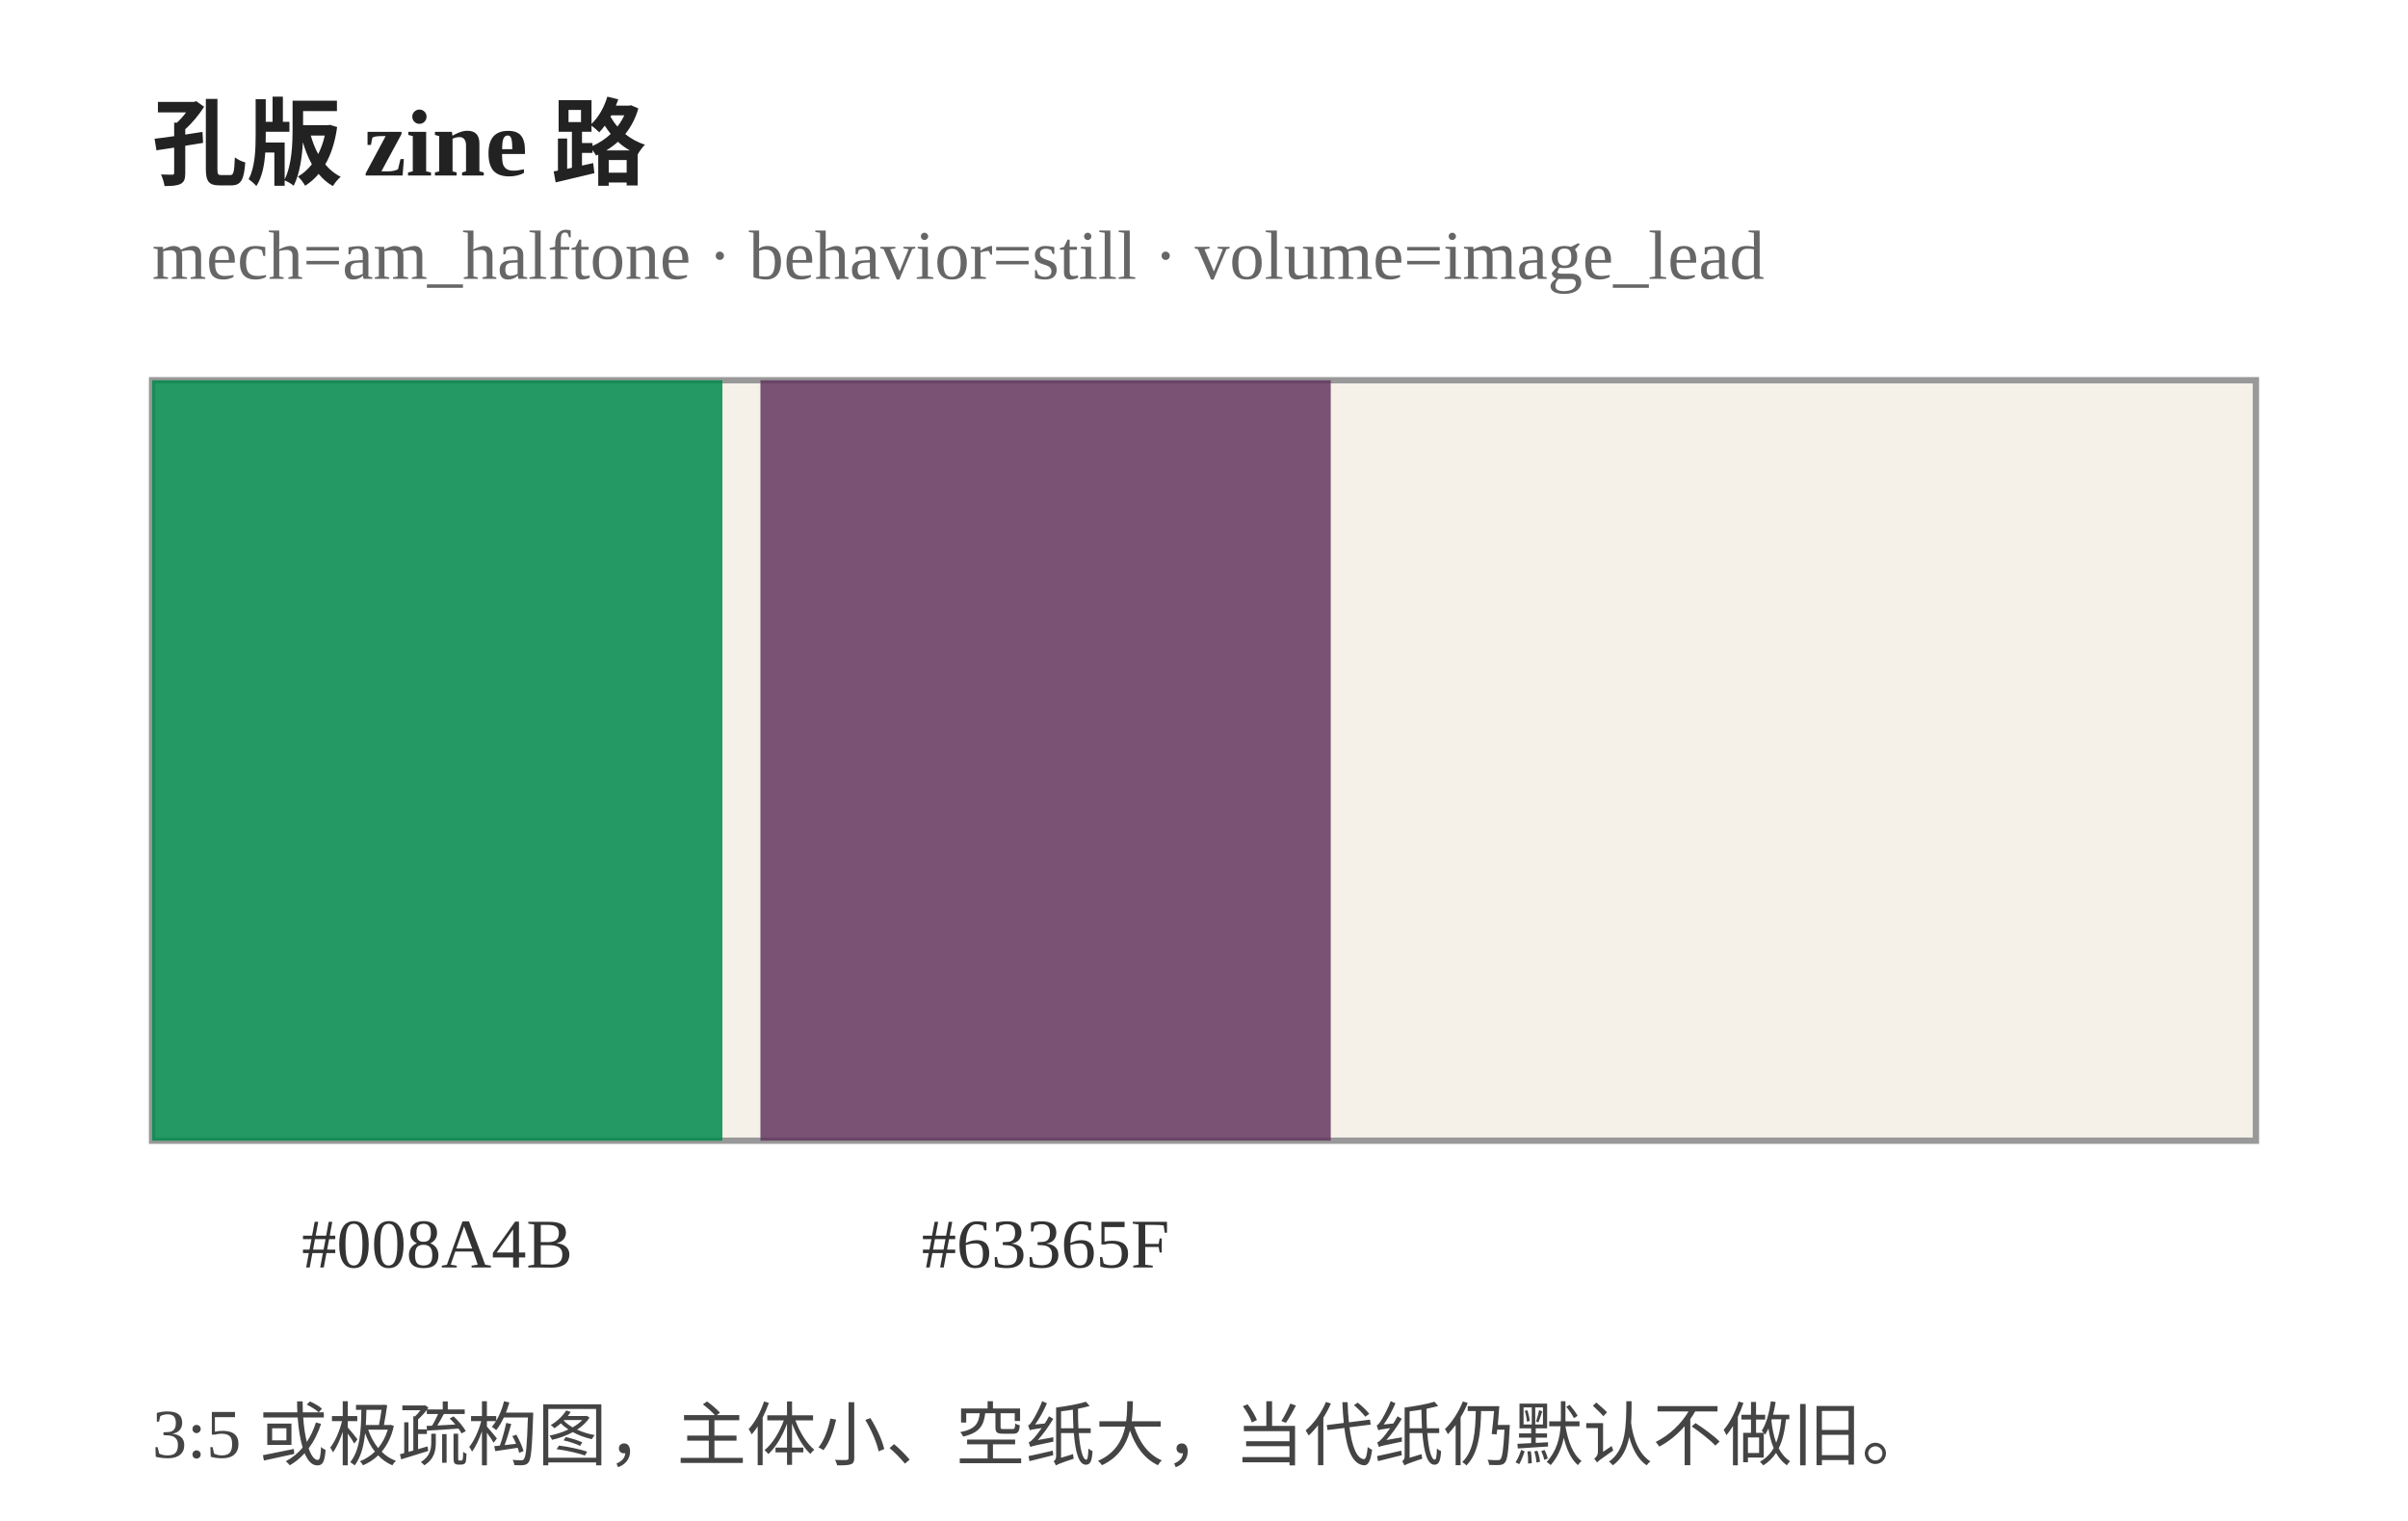
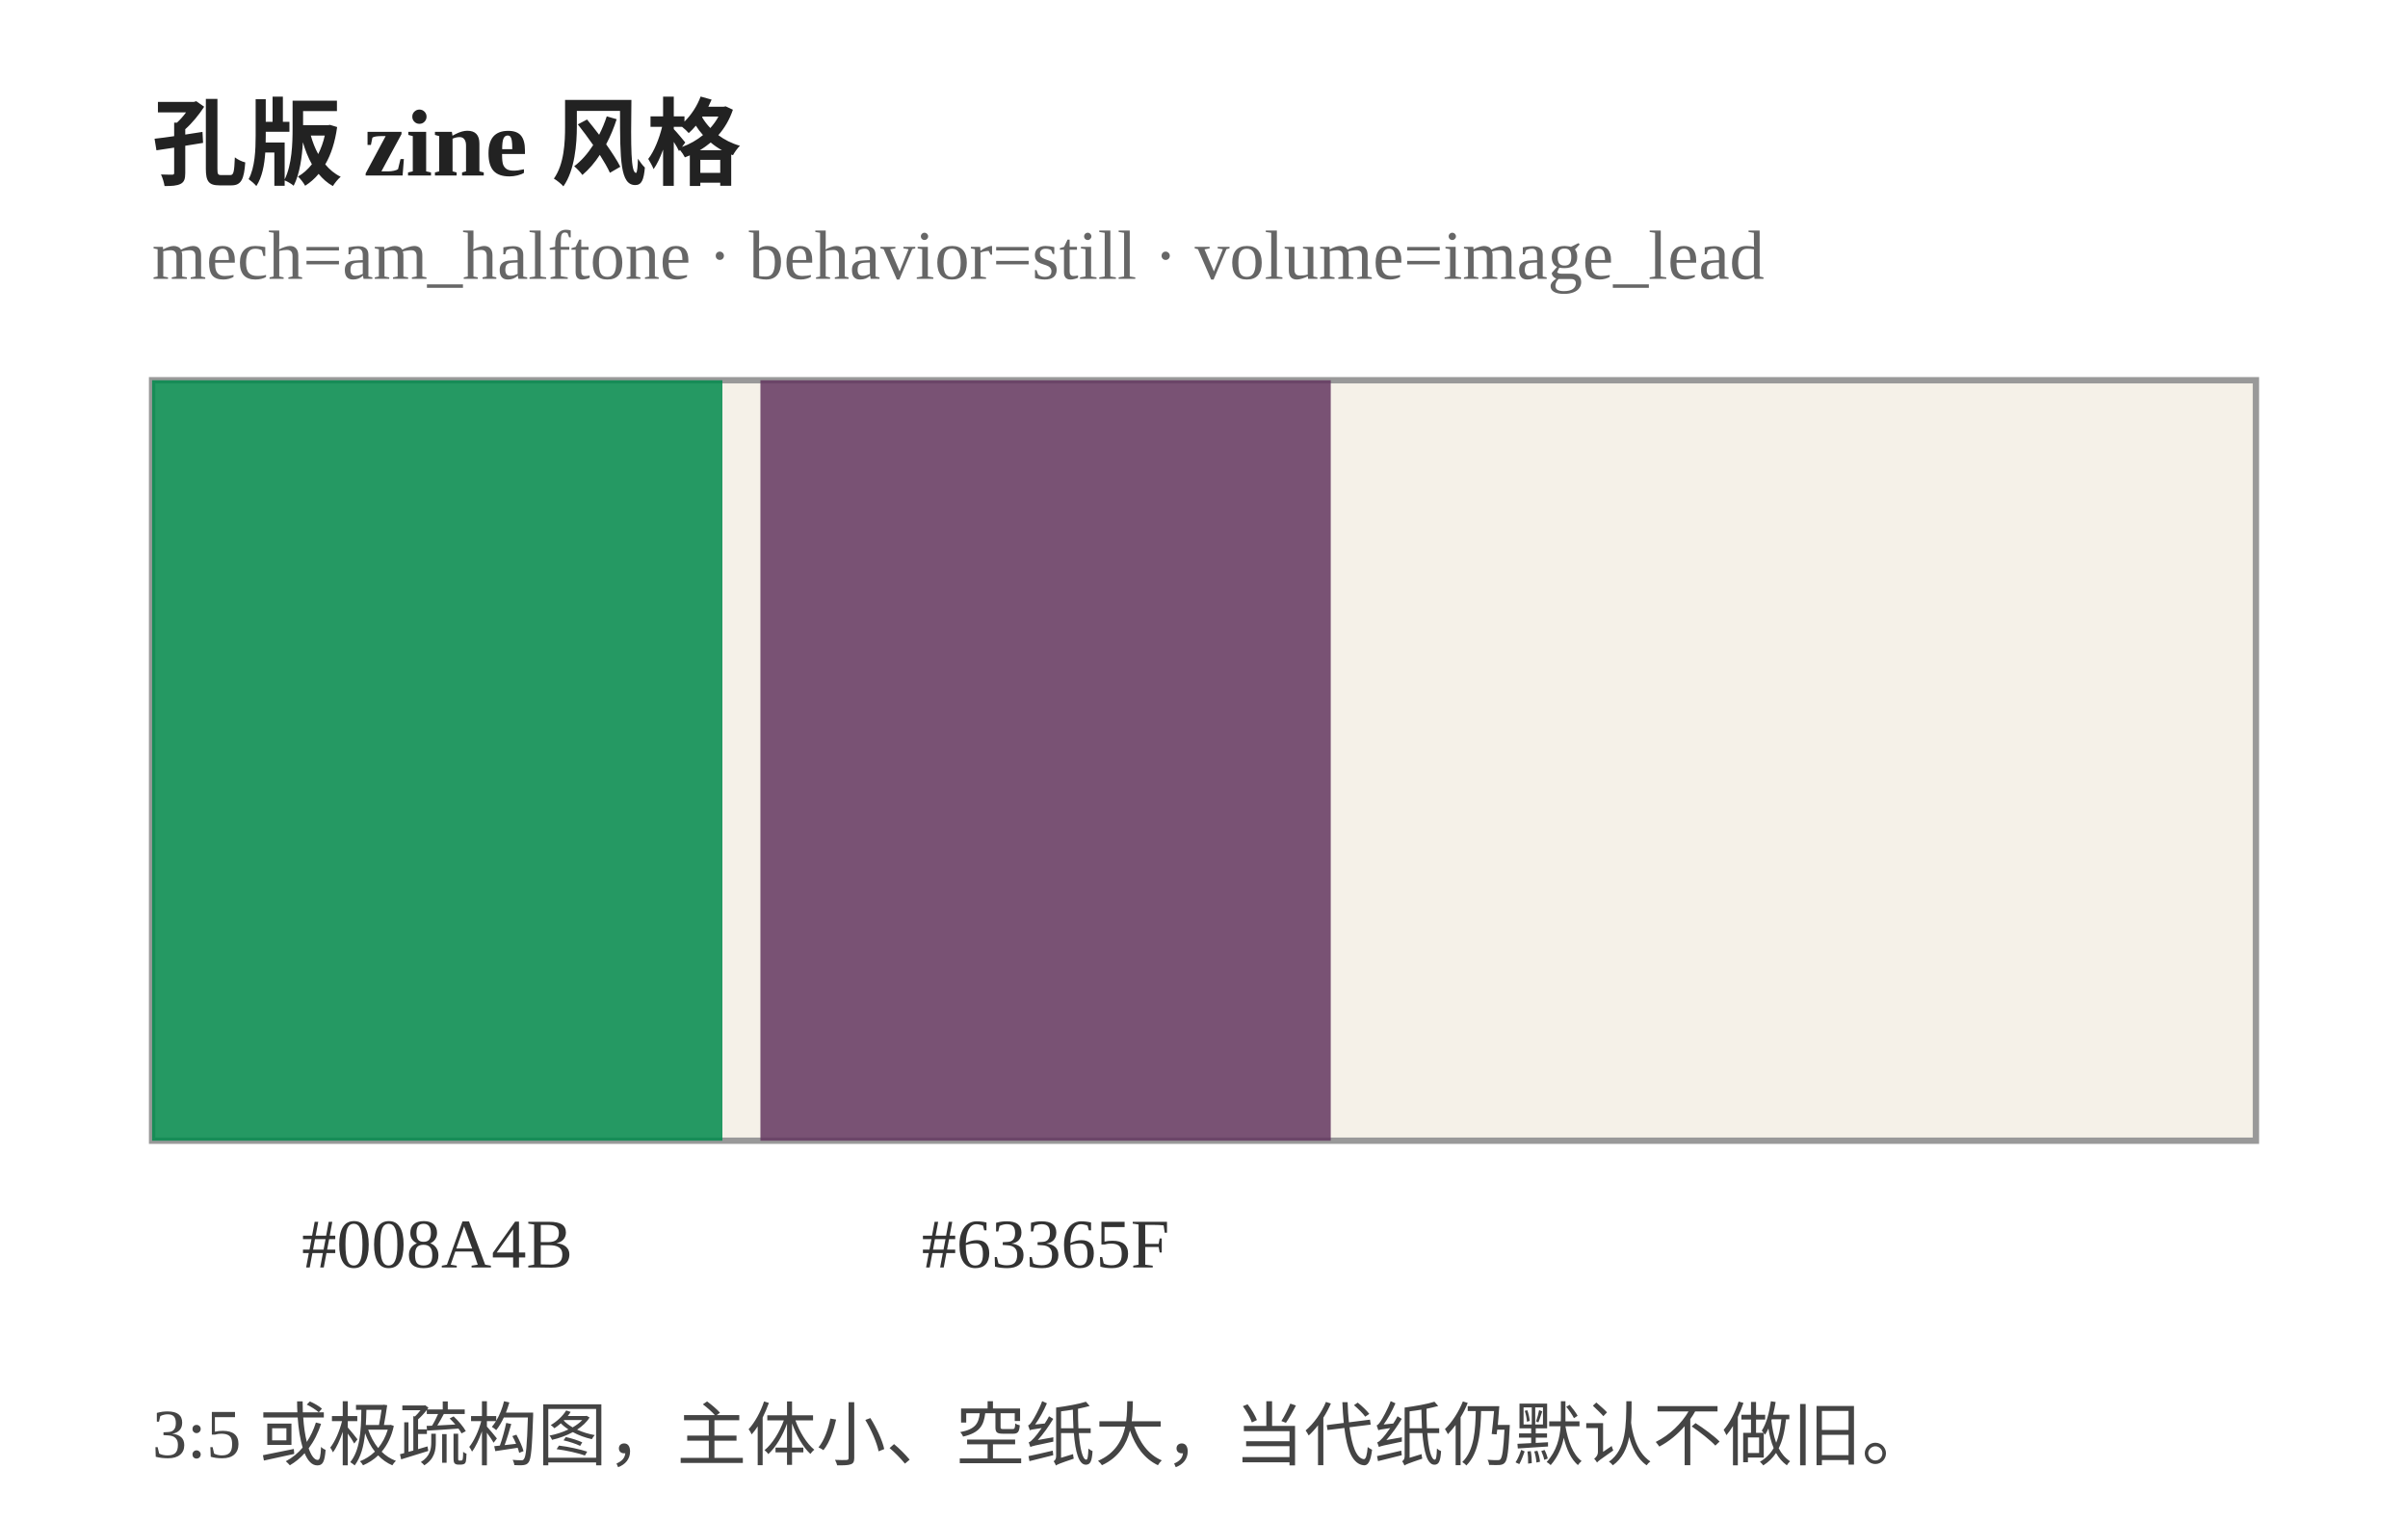
<svg xmlns="http://www.w3.org/2000/svg" width="380" height="240" viewBox="0 0 380 240">
  <rect x="24" y="60" width="332" height="120" fill="#F5F1E8" stroke="#999" stroke-width="1" />
  <rect x="24" y="60" width="90" height="120" fill="#008A4B" opacity="0.85" />
  <text x="69.0" y="200" font-size="11" fill="#333" text-anchor="middle">#008A4B</text>
  <rect x="120" y="60" width="90" height="120" fill="#63365F" opacity="0.85" />
  <text x="165.0" y="200" font-size="11" fill="#333" text-anchor="middle">#63365F</text>
-   <text x="24" y="28" font-size="15" font-weight="bold" fill="#222">孔版 zine 路</text>
+   <text x="24" y="28" font-size="15" font-weight="bold" fill="#222">孔版 zine 风格</text>
  <text x="24" y="44" font-size="11" fill="#666">mech=am_halftone · behavior=still · volume=image_lead</text>
  <text x="24" y="230" font-size="11" fill="#444">3:5 或极疏构图，主体小、空纸大，当代纸仍默认不做旧。</text>
</svg>
